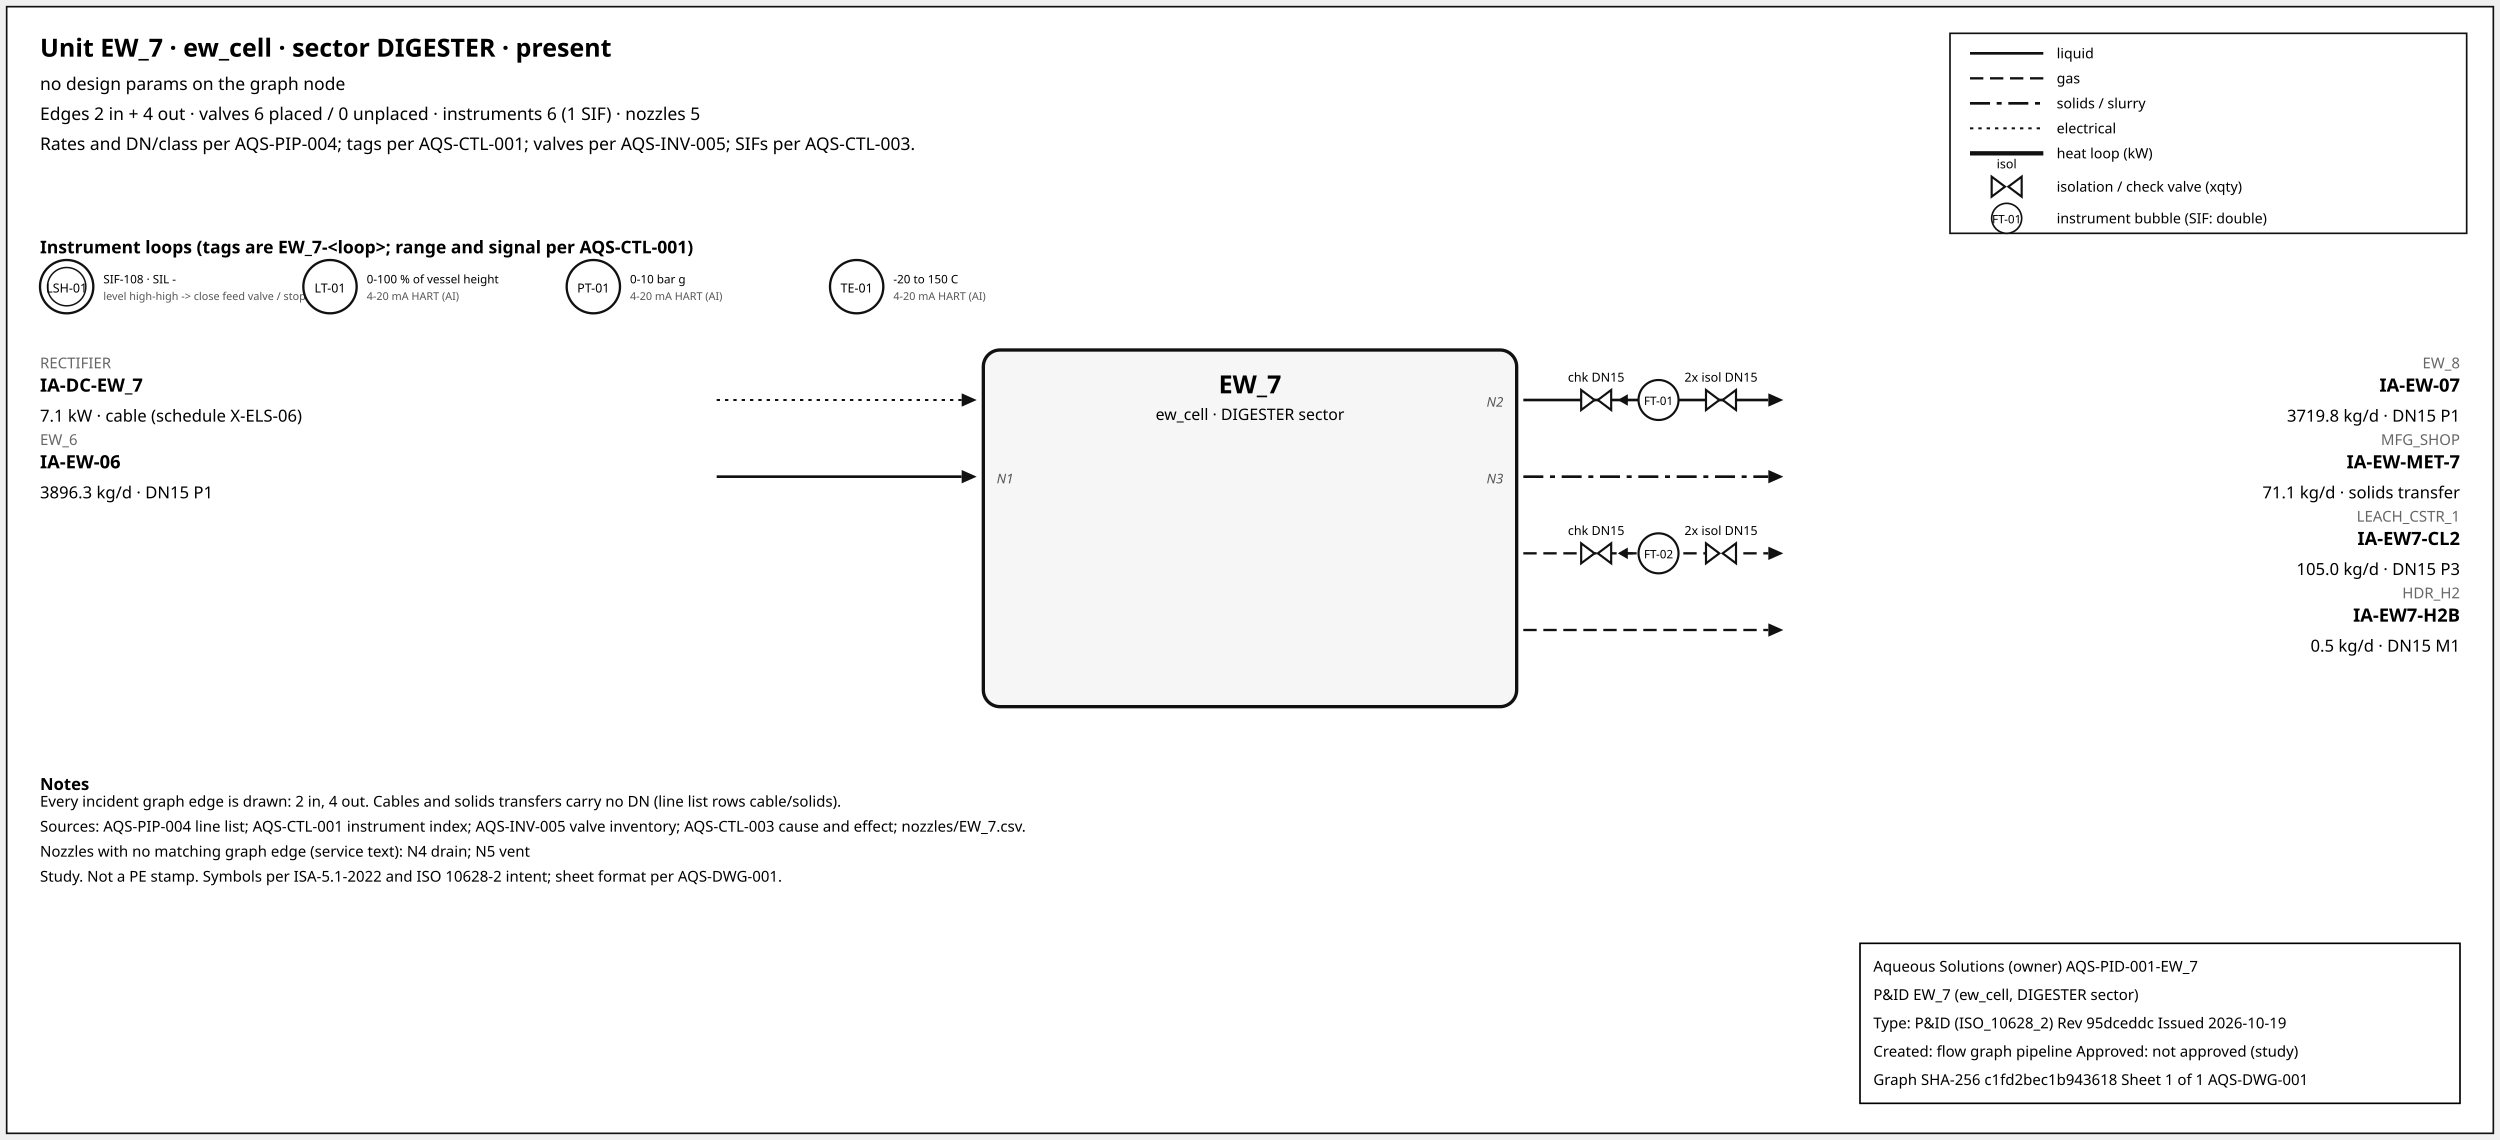
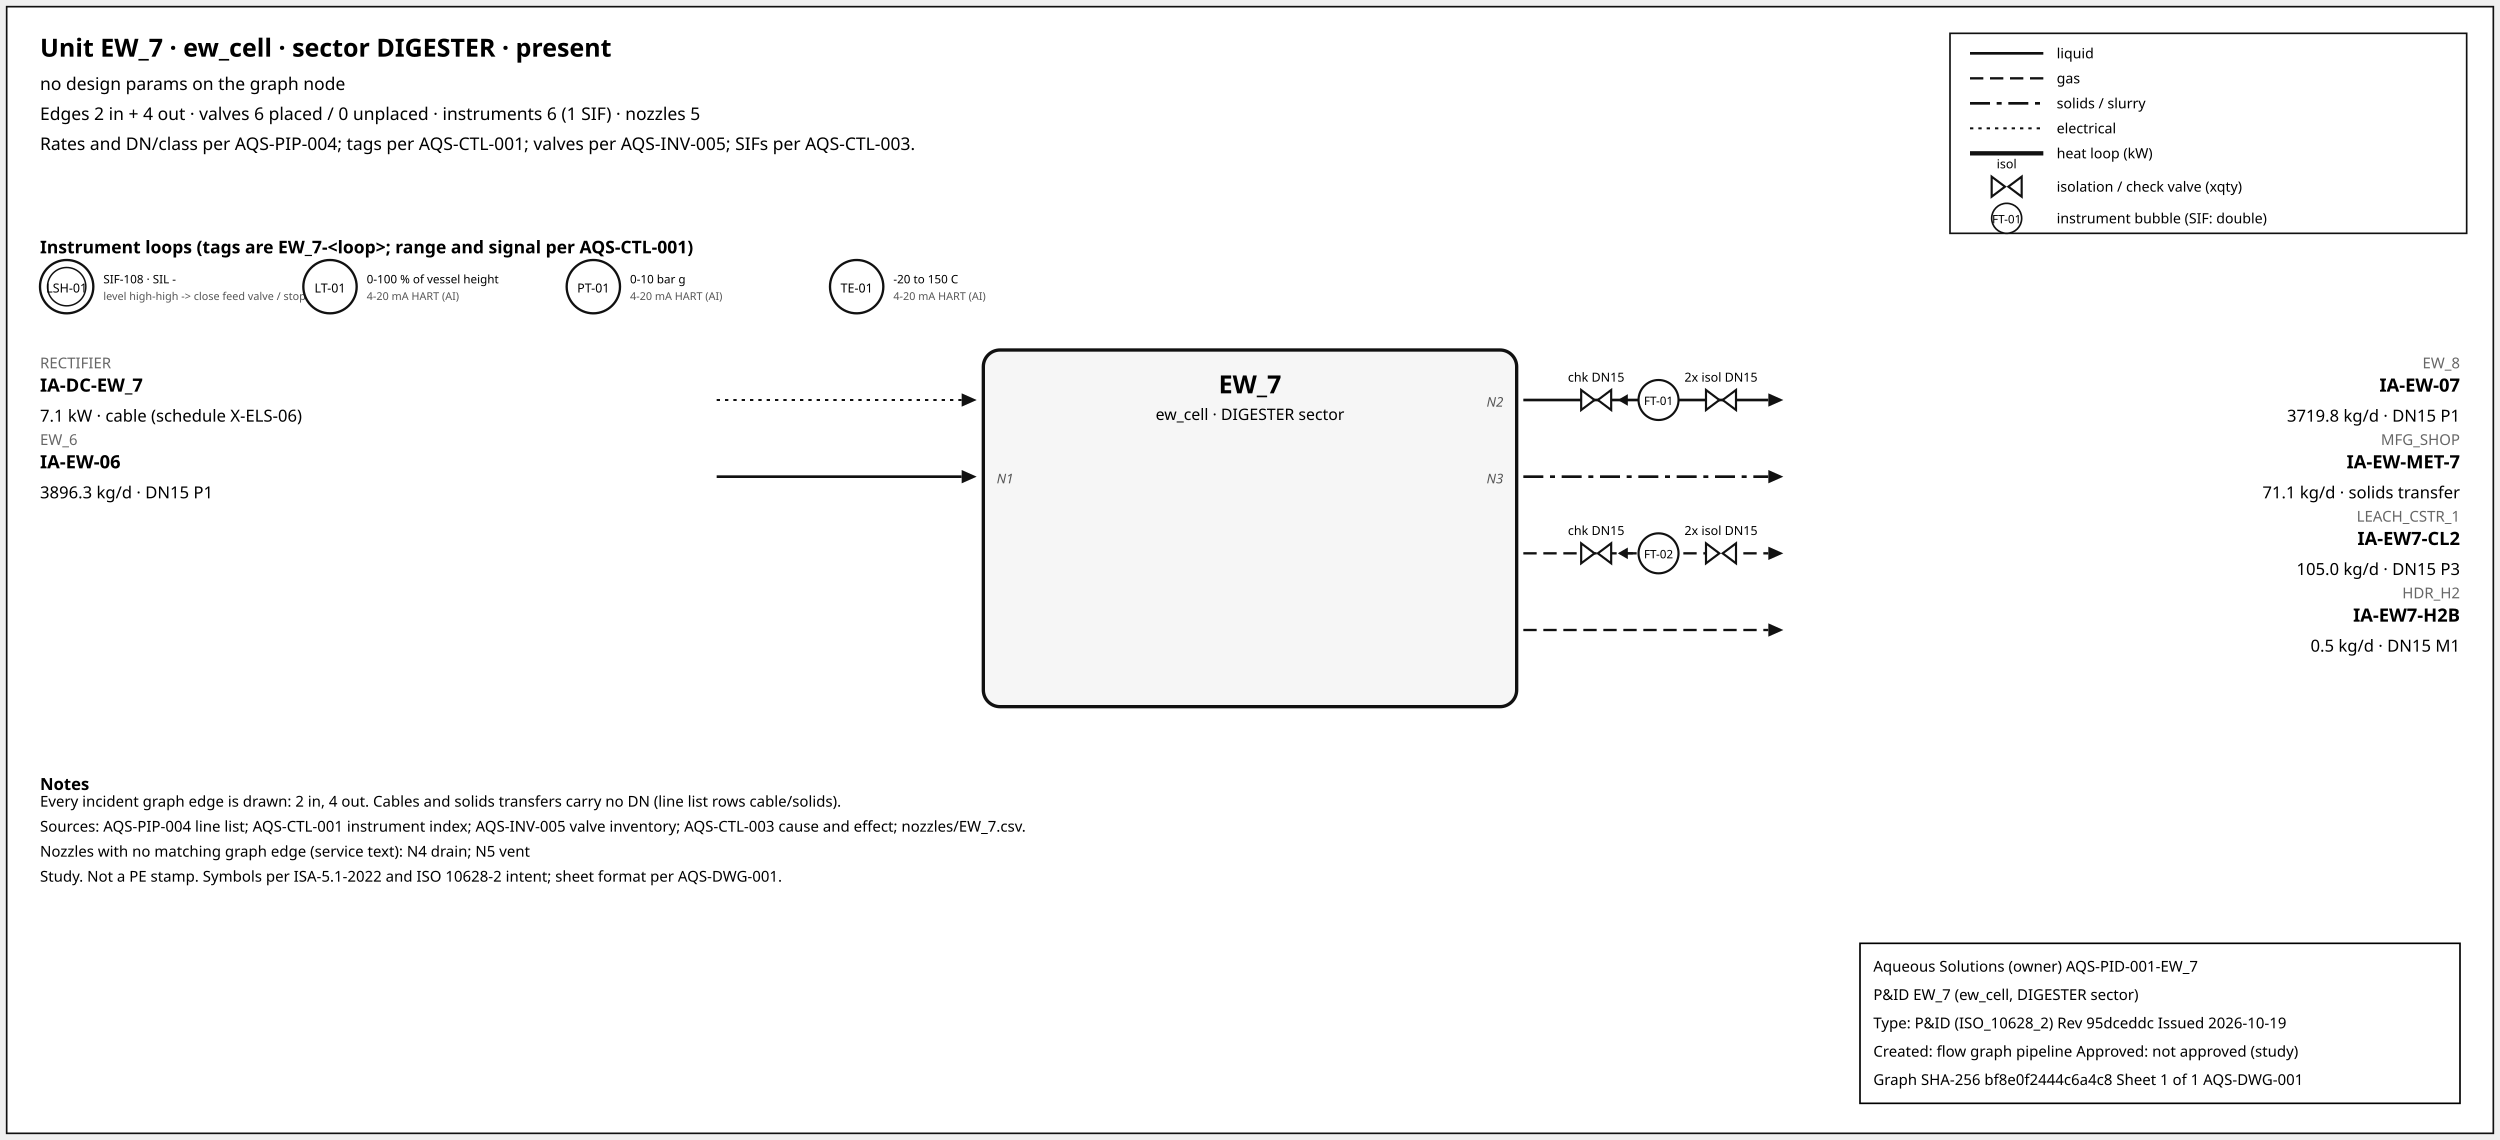
<svg xmlns="http://www.w3.org/2000/svg" width="1500" height="684" font-family="sans-serif">
  <rect x="4" y="4" width="1492" height="676" fill="white" stroke="#111" />
  <text x="24" y="34" font-size="15" font-weight="600">Unit EW_7 · ew_cell · sector DIGESTER · present</text>
  <text x="24" y="54" font-size="10.5">no design params on the graph node</text>
  <text x="24" y="72" font-size="10.5">Edges 2 in + 4 out · valves 6 placed / 0 unplaced · instruments 6 (1 SIF) · nozzles 5</text>
  <text x="24" y="90" font-size="10.5">Rates and DN/class per AQS-PIP-004; tags per AQS-CTL-001; valves per AQS-INV-005; SIFs per AQS-CTL-003.</text>
  <rect x="1170" y="20" width="310" height="120" fill="white" stroke="#111" />
  <line x1="1182" y1="32" x2="1226" y2="32" stroke="#111" stroke-width="1.6" />
  <text x="1234" y="35" font-size="8.5">liquid</text>
  <line x1="1182" y1="47" x2="1226" y2="47" stroke="#111" stroke-width="1.4" stroke-dasharray="8,4" />
  <text x="1234" y="50" font-size="8.5">gas</text>
  <line x1="1182" y1="62" x2="1226" y2="62" stroke="#111" stroke-width="1.6" stroke-dasharray="12,4,3,4" />
  <text x="1234" y="65" font-size="8.5">solids / slurry</text>
  <line x1="1182" y1="77" x2="1226" y2="77" stroke="#111" stroke-width="1.2" stroke-dasharray="2,3" />
  <text x="1234" y="80" font-size="8.5">electrical</text>
  <line x1="1182" y1="92" x2="1226" y2="92" stroke="#111" stroke-width="2.6" />
  <text x="1234" y="95" font-size="8.5">heat loop (kW)</text>
  <path d="M 1195.0,106 L 1203.0,112 L 1195.0,118 Z M 1213.0,106 L 1205.0,112 L 1213.0,118 Z" fill="white" stroke="#111" stroke-width="1.3" />
  <text x="1204.0" y="101.0" font-size="7.5" text-anchor="middle">isol</text>
  <text x="1234" y="115" font-size="8.5">isolation / check valve (xqty)</text>
  <circle cx="1204" cy="131" r="9" fill="white" stroke="#111" />
  <text x="1204" y="134" font-size="7" text-anchor="middle">FT-01</text>
  <text x="1234" y="134" font-size="8.5">instrument bubble (SIF: double)</text>
  <text x="24" y="152" font-size="10.5" font-weight="600">Instrument loops (tags are EW_7-&lt;loop&gt;; range and signal per AQS-CTL-001)</text>
  <circle cx="40" cy="172" r="16" fill="white" stroke="#111" stroke-width="1.4" />
  <circle cx="40" cy="172" r="11.5" fill="none" stroke="#111" stroke-width="0.9" />
  <text x="40" y="175.5" font-size="7.5" text-anchor="middle">LSH-01</text>
  <text x="62" y="170" font-size="7">SIF-108 · SIL -</text>
  <text x="62" y="180" font-size="6.5" fill="#555">level high-high -&gt; close feed valve / stop f</text>
  <circle cx="198" cy="172" r="16" fill="white" stroke="#111" stroke-width="1.4" />
  <text x="198" y="175.5" font-size="7.5" text-anchor="middle">LT-01</text>
  <text x="220" y="170" font-size="7">0-100 % of vessel height</text>
  <text x="220" y="180" font-size="6.5" fill="#555">4-20 mA HART (AI)</text>
  <circle cx="356" cy="172" r="16" fill="white" stroke="#111" stroke-width="1.4" />
  <text x="356" y="175.5" font-size="7.5" text-anchor="middle">PT-01</text>
  <text x="378" y="170" font-size="7">0-10 bar g</text>
  <text x="378" y="180" font-size="6.5" fill="#555">4-20 mA HART (AI)</text>
  <circle cx="514" cy="172" r="16" fill="white" stroke="#111" stroke-width="1.4" />
  <text x="514" y="175.5" font-size="7.5" text-anchor="middle">TE-01</text>
  <text x="536" y="170" font-size="7">-20 to 150 C</text>
  <text x="536" y="180" font-size="6.5" fill="#555">4-20 mA HART (AI)</text>
  <rect x="590" y="210" width="320" height="214" rx="10" fill="#f6f6f6" stroke="#111" stroke-width="2" />
  <text x="750.0" y="236" font-size="15" font-weight="700" text-anchor="middle">EW_7</text>
  <text x="750.0" y="252" font-size="9.5" text-anchor="middle">ew_cell · DIGESTER sector</text>
  <line x1="430" y1="240" x2="577" y2="240" stroke="#111" stroke-width="1.2" stroke-dasharray="2,3" class="edge-in" />
  <polygon points="586,240 577,236 577,244" fill="#111" />
  <text x="24" y="221" font-size="9" fill="#666" text-anchor="start">RECTIFIER</text>
  <text x="24" y="235" font-size="11" font-weight="600" text-anchor="start">IA-DC-EW_7</text>
  <text x="24" y="253" font-size="10" text-anchor="start">7.1 kW · cable (schedule X-ELS-06)</text>
  <line x1="430" y1="286" x2="577" y2="286" stroke="#111" stroke-width="1.6" class="edge-in" />
  <polygon points="586,286 577,282 577,290" fill="#111" />
  <text x="24" y="267" font-size="9" fill="#666" text-anchor="start">EW_6</text>
  <text x="24" y="281" font-size="11" font-weight="600" text-anchor="start">IA-EW-06</text>
  <text x="24" y="299" font-size="10" text-anchor="start">3896.3 kg/d · DN15 P1</text>
  <text x="598" y="290" font-size="8" font-style="italic" fill="#555" text-anchor="start">N1</text>
  <line x1="914" y1="240" x2="1061" y2="240" stroke="#111" stroke-width="1.6" class="edge-out" />
  <polygon points="1070,240 1061,236 1061,244" fill="#111" />
  <text x="1476" y="221" font-size="9" fill="#666" text-anchor="end">EW_8</text>
  <text x="1476" y="235" font-size="11" font-weight="600" text-anchor="end">IA-EW-07</text>
  <text x="1476" y="253" font-size="10" text-anchor="end">3719.8 kg/d · DN15 P1</text>
  <text x="902" y="244" font-size="8" font-style="italic" fill="#555" text-anchor="end">N2</text>
  <line x1="979.7" y1="240" x2="971.7" y2="240" stroke="#111" stroke-width="1.2" />
  <polygon points="970.7,240 976.7,236.5 976.7,243.5" fill="#111" />
  <path d="M 948.7,234 L 956.7,240 L 948.7,246 Z M 966.7,234 L 958.7,240 L 966.7,246 Z" fill="white" stroke="#111" stroke-width="1.3" />
  <text x="957.7" y="229.0" font-size="7.5" text-anchor="middle">chk DN15</text>
  <path d="M 1023.6,234 L 1031.6,240 L 1023.6,246 Z M 1041.6,234 L 1033.6,240 L 1041.6,246 Z" fill="white" stroke="#111" stroke-width="1.3" />
  <text x="1032.6" y="229.0" font-size="7.5" text-anchor="middle">2x isol DN15</text>
  <circle cx="995.12" cy="240" r="12" fill="white" stroke="#111" stroke-width="1.3" />
  <text x="995.12" y="243" font-size="7" text-anchor="middle">FT-01</text>
  <line x1="914" y1="286" x2="1061" y2="286" stroke="#111" stroke-width="1.6" stroke-dasharray="12,4,3,4" class="edge-out" />
  <polygon points="1070,286 1061,282 1061,290" fill="#111" />
  <text x="1476" y="267" font-size="9" fill="#666" text-anchor="end">MFG_SHOP</text>
  <text x="1476" y="281" font-size="11" font-weight="600" text-anchor="end">IA-EW-MET-7</text>
  <text x="1476" y="299" font-size="10" text-anchor="end">71.1 kg/d · solids transfer</text>
  <text x="902" y="290" font-size="8" font-style="italic" fill="#555" text-anchor="end">N3</text>
  <line x1="914" y1="332" x2="1061" y2="332" stroke="#111" stroke-width="1.4" stroke-dasharray="8,4" class="edge-out" />
  <polygon points="1070,332 1061,328 1061,336" fill="#111" />
  <text x="1476" y="313" font-size="9" fill="#666" text-anchor="end">LEACH_CSTR_1</text>
  <text x="1476" y="327" font-size="11" font-weight="600" text-anchor="end">IA-EW7-CL2</text>
  <text x="1476" y="345" font-size="10" text-anchor="end">105.0 kg/d · DN15 P3</text>
  <line x1="979.7" y1="332" x2="971.7" y2="332" stroke="#111" stroke-width="1.2" />
  <polygon points="970.7,332 976.7,328.5 976.7,335.5" fill="#111" />
  <path d="M 948.7,326 L 956.7,332 L 948.7,338 Z M 966.7,326 L 958.7,332 L 966.7,338 Z" fill="white" stroke="#111" stroke-width="1.3" />
  <text x="957.7" y="321.0" font-size="7.5" text-anchor="middle">chk DN15</text>
  <path d="M 1023.6,326 L 1031.6,332 L 1023.6,338 Z M 1041.6,326 L 1033.6,332 L 1041.6,338 Z" fill="white" stroke="#111" stroke-width="1.3" />
  <text x="1032.6" y="321.0" font-size="7.5" text-anchor="middle">2x isol DN15</text>
  <circle cx="995.12" cy="332" r="12" fill="white" stroke="#111" stroke-width="1.3" />
  <text x="995.12" y="335" font-size="7" text-anchor="middle">FT-02</text>
  <line x1="914" y1="378" x2="1061" y2="378" stroke="#111" stroke-width="1.4" stroke-dasharray="8,4" class="edge-out" />
  <polygon points="1070,378 1061,374 1061,382" fill="#111" />
  <text x="1476" y="359" font-size="9" fill="#666" text-anchor="end">HDR_H2</text>
  <text x="1476" y="373" font-size="11" font-weight="600" text-anchor="end">IA-EW7-H2B</text>
  <text x="1476" y="391" font-size="10" text-anchor="end">0.5 kg/d · DN15 M1</text>
  <text x="24" y="474" font-size="10" font-weight="600">Notes</text>
  <text x="24" y="484" font-size="9">Every incident graph edge is drawn: 2 in, 4 out. Cables and solids transfers carry no DN (line list rows cable/solids).</text>
  <text x="24" y="499" font-size="9">Sources: AQS-PIP-004 line list; AQS-CTL-001 instrument index; AQS-INV-005 valve inventory; AQS-CTL-003 cause and effect; nozzles/EW_7.csv.</text>
  <text x="24" y="514" font-size="9">Nozzles with no matching graph edge (service text): N4 drain; N5 vent</text>
  <text x="24" y="529" font-size="9">Study. Not a PE stamp. Symbols per ISA-5.1-2022 and ISO 10628-2 intent; sheet format per AQS-DWG-001.</text>
  <g id="aqs-title-block">
    <rect x="1116" y="566" width="360" height="96" fill="white" stroke="black" stroke-width="1" />
    <text x="1124" y="583" font-size="9">Aqueous Solutions (owner)   AQS-PID-001-EW_7</text>
    <text x="1124" y="600" font-size="9">P&amp;ID EW_7 (ew_cell, DIGESTER sector)</text>
    <text x="1124" y="617" font-size="9">Type: P&amp;ID (ISO_10628_2)   Rev 95dceddc   Issued 2026-10-19</text>
    <text x="1124" y="634" font-size="9">Created: flow graph pipeline   Approved: not approved (study)</text>
-     <text x="1124" y="651" font-size="9">Graph SHA-256 c1fd2bec1b943618   Sheet 1 of 1   AQS-DWG-001</text>
+     <text x="1124" y="651" font-size="9">Graph SHA-256 bf8e0f2444c6a4c8   Sheet 1 of 1   AQS-DWG-001</text>
  </g>
</svg>
